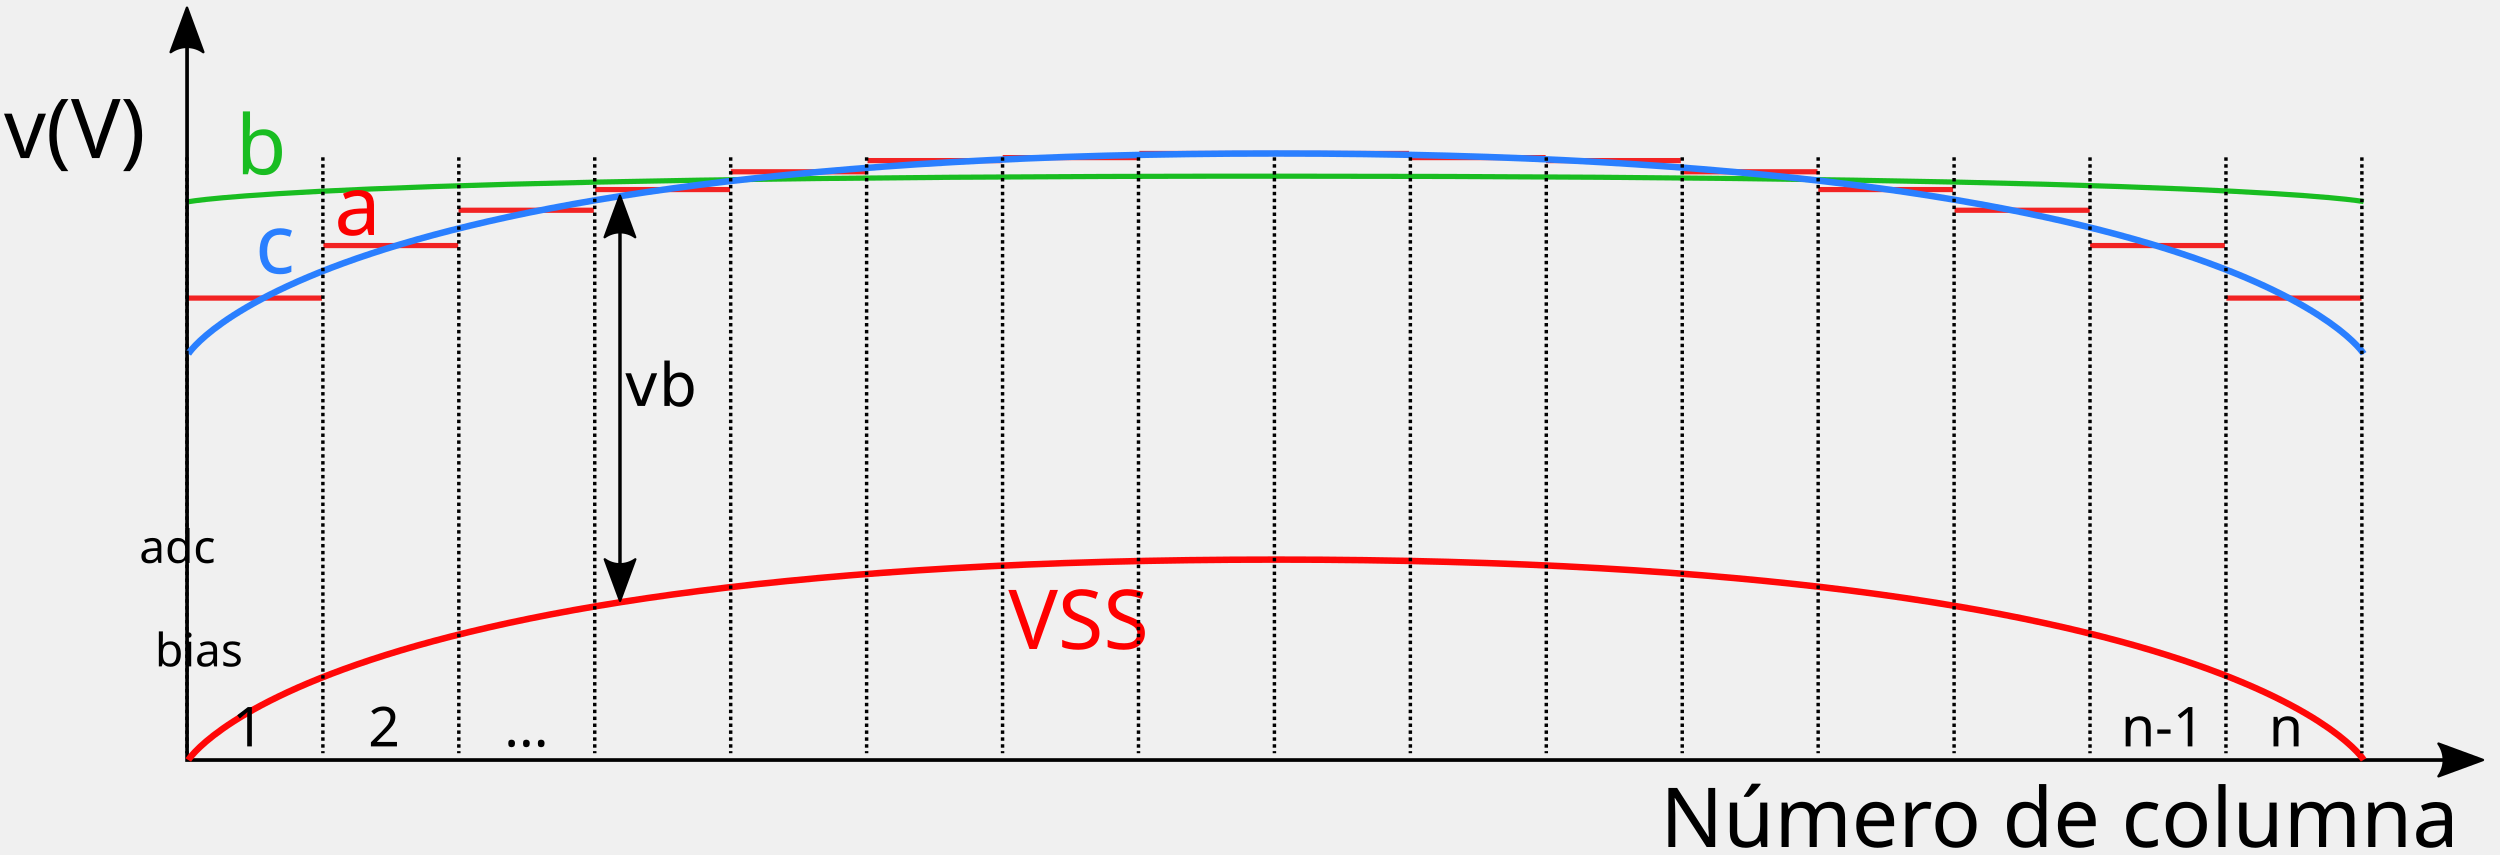
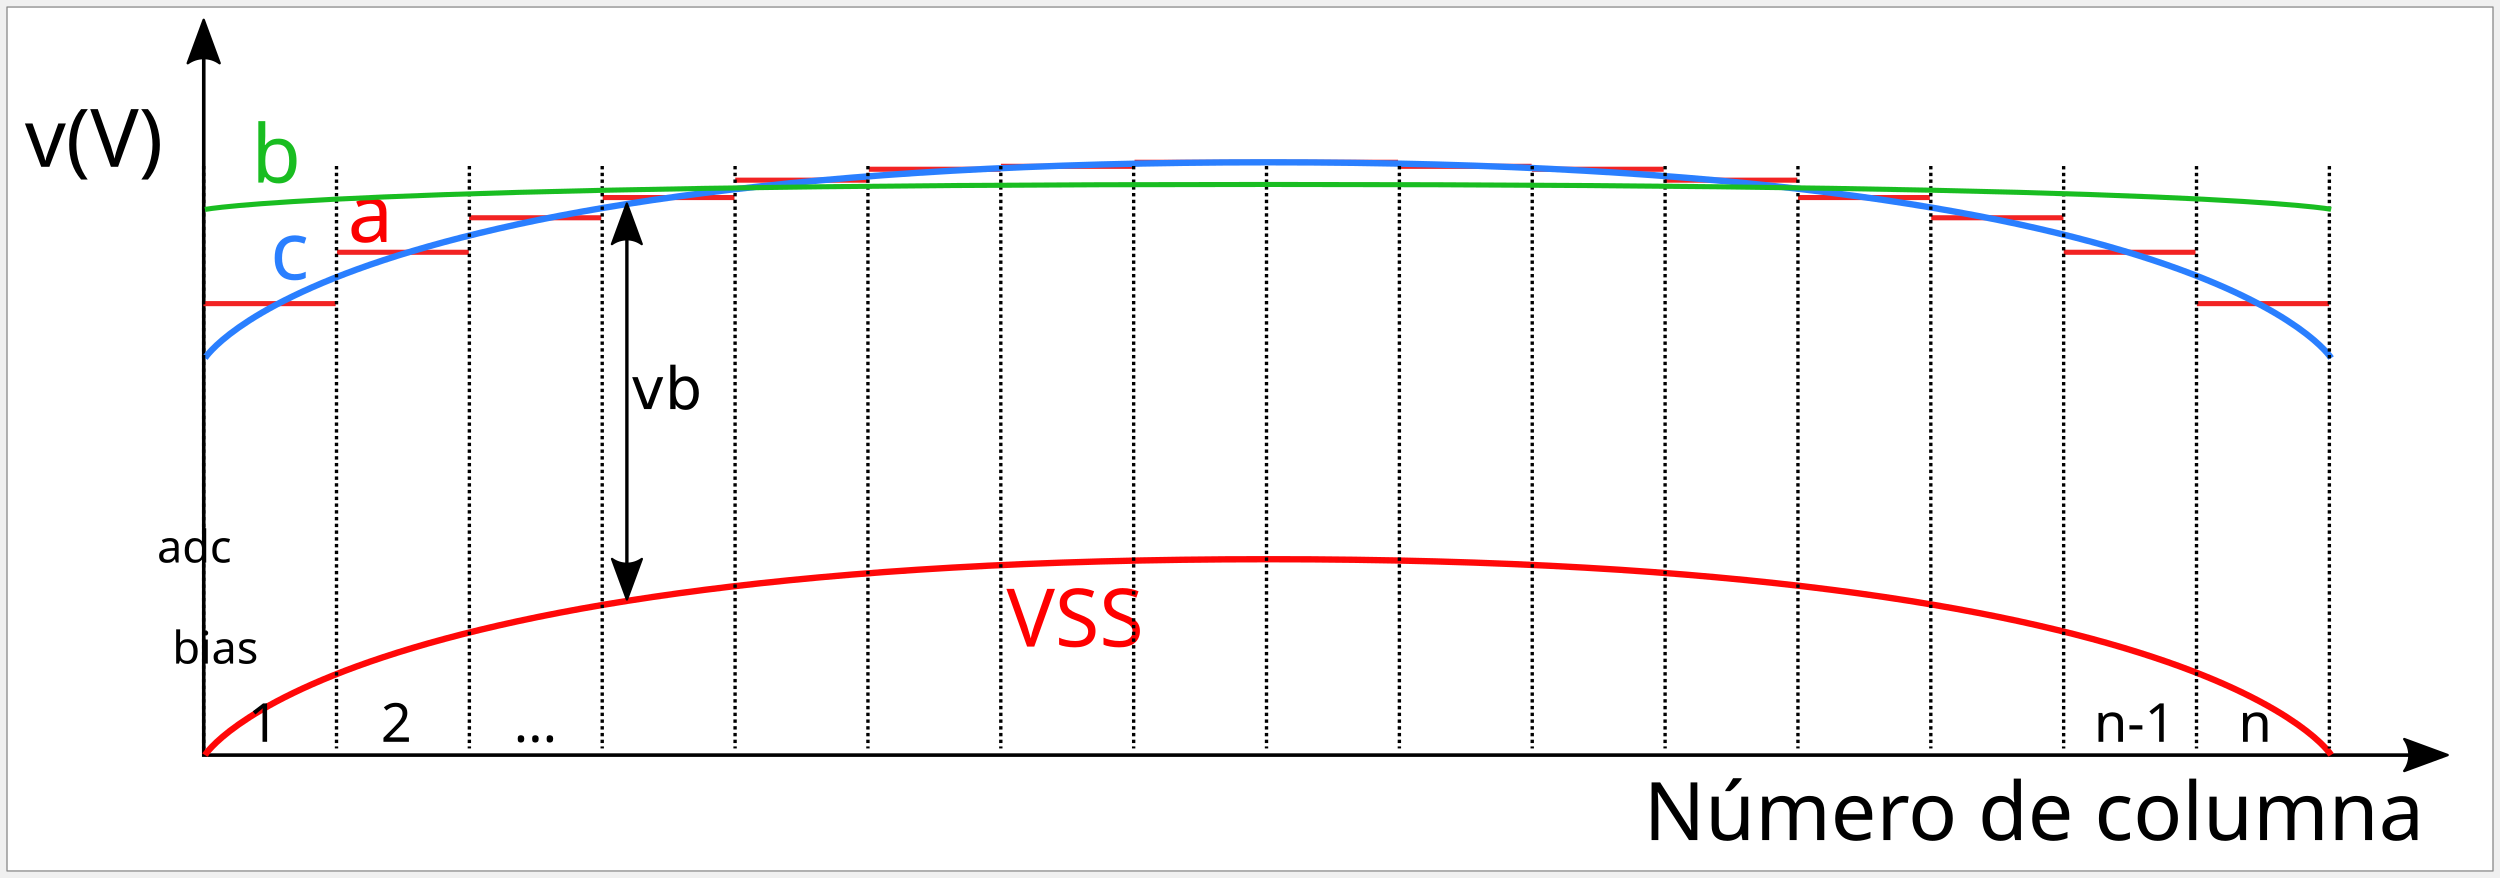
- <svg xmlns="http://www.w3.org/2000/svg" width="191.882mm" height="65.595mm" viewBox="0 0 191.882 65.595" version="1.1" id="svg8">
+ <svg xmlns="http://www.w3.org/2000/svg" width="196.325mm" height="68.947mm" viewBox="0 0 196.325 68.947" version="1.1" id="svg8">
  <defs id="defs2">
    <marker style="overflow:visible" id="marker3867" refX="0" refY="0" orient="auto">
      <path transform="matrix(1.1,0,0,1.1,1.1,0)" d="M 8.719,4.034 -2.207,0.016 8.719,-4.002 c -1.745,2.372 -1.735,5.617 -6e-7,8.035 z" style="fill:#000000;fill-opacity:1;fill-rule:evenodd;stroke:#000000;stroke-width:0.625;stroke-linejoin:round;stroke-opacity:1" id="path3865" />
    </marker>
    <marker style="overflow:visible" id="marker3827" refX="0" refY="0" orient="auto">
      <path transform="matrix(-1.1,0,0,-1.1,-1.1,0)" d="M 8.719,4.034 -2.207,0.016 8.719,-4.002 c -1.745,2.372 -1.735,5.617 -6e-7,8.035 z" style="fill:#000000;fill-opacity:1;fill-rule:evenodd;stroke:#000000;stroke-width:0.625;stroke-linejoin:round;stroke-opacity:1" id="path3825" />
    </marker>
    <marker orient="auto" refY="0" refX="0" id="Arrow2Lend" style="overflow:visible">
      <path id="path838" style="fill:#000000;fill-opacity:1;fill-rule:evenodd;stroke:#000000;stroke-width:0.625;stroke-linejoin:round;stroke-opacity:1" d="M 8.719,4.034 -2.207,0.016 8.719,-4.002 c -1.745,2.372 -1.735,5.617 -6e-7,8.035 z" transform="matrix(-1.1,0,0,-1.1,-1.1,0)" />
    </marker>
    <marker orient="auto" refY="0" refX="0" id="Arrow2Lstart" style="overflow:visible">
      <path id="path835" style="fill:#000000;fill-opacity:1;fill-rule:evenodd;stroke:#000000;stroke-width:0.625;stroke-linejoin:round;stroke-opacity:1" d="M 8.719,4.034 -2.207,0.016 8.719,-4.002 c -1.745,2.372 -1.735,5.617 -6e-7,8.035 z" transform="matrix(1.1,0,0,1.1,1.1,0)" />
    </marker>
  </defs>
-   <g id="layer1" transform="translate(-5.894947,-5.642346)">
-     <g transform="translate(-4.810852,-54.67294)" id="g3646-1">
-       <g id="g3675" transform="translate(0,21.69583)">
-         <path style="fill:none;stroke:#19bd21;stroke-width:0.4;stroke-linecap:butt;stroke-linejoin:miter;stroke-miterlimit:4;stroke-dasharray:none;stroke-opacity:1" d="m 25.156,54.106 c 0,0 9.528,-1.965 83.506,-1.965 73.978,0 83.462,1.953 83.462,1.953" id="path2085-6-2" />
-         <text xml:space="preserve" style="font-style:normal;font-variant:normal;font-weight:normal;font-stretch:normal;font-size:6.35px;line-height:1.25;font-family:sans-serif;-inkscape-font-specification:'sans-serif, Normal';font-variant-ligatures:normal;font-variant-caps:normal;font-variant-numeric:normal;font-feature-settings:normal;text-align:start;letter-spacing:0px;word-spacing:0px;writing-mode:lr-tb;text-anchor:start;fill:#19bd21;fill-opacity:1;stroke:none;stroke-width:0.265" x="28.8" y="51.996" id="text2505-7-9">
-           <tspan id="tspan2503-5-3" x="28.8" y="51.996" style="fill:#19bd21;fill-opacity:1;stroke-width:0.265">b</tspan>
-         </text>
-       </g>
+   <g id="layer1" transform="translate(-4.251078,-4.677946)">
+     <rect y="5.228" x="4.801" height="67.847" width="195.225" id="rect904" style="fill:#ffffff;fill-opacity:0.986;stroke:#878787;stroke-width:0.1;stroke-linecap:square;stroke-linejoin:round;stroke-miterlimit:4;stroke-dasharray:0.3, 0.1;stroke-dashoffset:0;stroke-opacity:1" />
+     <path style="fill:none;stroke:#000000;stroke-width:0.283;stroke-linecap:butt;stroke-linejoin:miter;stroke-miterlimit:4;stroke-dasharray:none;stroke-opacity:1;marker-start:url(#Arrow2Lstart);marker-end:url(#Arrow2Lend)" d="M 20.252,6.615 V 63.976 H 196.084" id="path815" />
+     <text xml:space="preserve" style="font-style:normal;font-variant:normal;font-weight:normal;font-stretch:normal;font-size:6.35px;line-height:1.25;font-family:sans-serif;-inkscape-font-specification:'sans-serif, Normal';font-variant-ligatures:normal;font-variant-caps:normal;font-variant-numeric:normal;font-feature-settings:normal;text-align:start;letter-spacing:0px;word-spacing:0px;writing-mode:lr-tb;text-anchor:start;fill:#000000;fill-opacity:1;stroke:none;stroke-width:0.265" x="6.206" y="17.776" id="text2485">
+       <tspan id="tspan2483" x="6.206" y="17.776" style="stroke-width:0.265">v(V)</tspan>
+     </text>
+     <text xml:space="preserve" style="font-style:normal;font-variant:normal;font-weight:normal;font-stretch:normal;font-size:6.35px;line-height:1.25;font-family:sans-serif;-inkscape-font-specification:'sans-serif, Normal';font-variant-ligatures:normal;font-variant-caps:normal;font-variant-numeric:normal;font-feature-settings:normal;text-align:start;letter-spacing:0px;word-spacing:0px;writing-mode:lr-tb;text-anchor:start;fill:#000000;fill-opacity:1;stroke:none;stroke-width:0.265" x="133.339" y="70.648" id="text2501">
+       <tspan id="tspan2499" x="133.339" y="70.648" style="stroke-width:0.265">Número de columna</tspan>
+     </text>
+     <g id="g2510" transform="translate(0.09340999)">
+       <path id="path2085" d="m 20.252,63.976 c 0,0 9.528,-15.383 83.506,-15.383 73.978,0 83.462,15.371 83.462,15.371" style="fill:none;stroke:#ff0808;stroke-width:0.5;stroke-linecap:butt;stroke-linejoin:miter;stroke-miterlimit:4;stroke-dasharray:none;stroke-opacity:1" />
+       <text id="text2505" y="55.451" x="83.193" style="font-style:normal;font-variant:normal;font-weight:normal;font-stretch:normal;font-size:6.35px;line-height:1.25;font-family:sans-serif;-inkscape-font-specification:'sans-serif, Normal';font-variant-ligatures:normal;font-variant-caps:normal;font-variant-numeric:normal;font-feature-settings:normal;text-align:start;letter-spacing:0px;word-spacing:0px;writing-mode:lr-tb;text-anchor:start;fill:#ff0000;fill-opacity:1;stroke:none;stroke-width:0.265" xml:space="preserve">
+         <tspan style="fill:#ff0000;stroke-width:0.265" y="55.451" x="83.193" id="tspan2503">VSS</tspan>
+       </text>
    </g>
    <g id="g3815" style="stroke:#f22323;stroke-opacity:1" transform="translate(-4.810852,-32.07234)">
      <path id="path2536-8" d="M 35.53,56.561 H 45.875" style="fill:none;stroke:#f22323;stroke-width:0.4;stroke-linecap:butt;stroke-linejoin:miter;stroke-miterlimit:4;stroke-dasharray:none;stroke-opacity:1" />
      <path style="fill:none;stroke:#f22323;stroke-width:0.4;stroke-linecap:butt;stroke-linejoin:miter;stroke-miterlimit:4;stroke-dasharray:none;stroke-opacity:1" d="M 25.04,60.594 H 35.419" id="path2536" />
      <path style="fill:none;stroke:#f22323;stroke-width:0.4;stroke-linecap:butt;stroke-linejoin:miter;stroke-miterlimit:4;stroke-dasharray:none;stroke-opacity:1" d="M 45.903,53.852 H 56.282" id="path2536-9" />
      <path id="path2536-8-0" d="M 56.393,52.264 H 66.739" style="fill:none;stroke:#f22323;stroke-width:0.4;stroke-linecap:butt;stroke-linejoin:miter;stroke-miterlimit:4;stroke-dasharray:none;stroke-opacity:1" />
      <path id="path2536-8-8" d="M 77.293,50.041 H 87.638" style="fill:none;stroke:#f22323;stroke-width:0.4;stroke-linecap:butt;stroke-linejoin:miter;stroke-miterlimit:4;stroke-dasharray:none;stroke-opacity:1" />
      <path style="fill:none;stroke:#f22323;stroke-width:0.4;stroke-linecap:butt;stroke-linejoin:miter;stroke-miterlimit:4;stroke-dasharray:none;stroke-opacity:1" d="M 66.803,50.899 H 77.182" id="path2536-85" />
      <path style="fill:none;stroke:#f22323;stroke-width:0.4;stroke-linecap:butt;stroke-linejoin:miter;stroke-miterlimit:4;stroke-dasharray:none;stroke-opacity:1" d="M 87.666,49.811 H 98.045" id="path2536-9-0" />
      <path id="path2536-8-0-9" d="M 98.156,49.494 H 108.502" style="fill:none;stroke:#f22323;stroke-width:0.4;stroke-linecap:butt;stroke-linejoin:miter;stroke-miterlimit:4;stroke-dasharray:none;stroke-opacity:1" />
      <path id="path2536-8-5" d="M 181.474,56.561 H 171.129" style="fill:none;stroke:#f22323;stroke-width:0.4;stroke-linecap:butt;stroke-linejoin:miter;stroke-miterlimit:4;stroke-dasharray:none;stroke-opacity:1" />
      <path style="fill:none;stroke:#f22323;stroke-width:0.4;stroke-linecap:butt;stroke-linejoin:miter;stroke-miterlimit:4;stroke-dasharray:none;stroke-opacity:1" d="M 191.964,60.594 H 181.585" id="path2536-6" />
      <path style="fill:none;stroke:#f22323;stroke-width:0.4;stroke-linecap:butt;stroke-linejoin:miter;stroke-miterlimit:4;stroke-dasharray:none;stroke-opacity:1" d="M 171.101,53.852 H 160.722" id="path2536-9-1" />
      <path id="path2536-8-0-1" d="M 160.611,52.264 H 150.265" style="fill:none;stroke:#f22323;stroke-width:0.4;stroke-linecap:butt;stroke-linejoin:miter;stroke-miterlimit:4;stroke-dasharray:none;stroke-opacity:1" />
      <path id="path2536-8-8-5" d="M 139.711,50.041 H 129.365" style="fill:none;stroke:#f22323;stroke-width:0.4;stroke-linecap:butt;stroke-linejoin:miter;stroke-miterlimit:4;stroke-dasharray:none;stroke-opacity:1" />
      <path style="fill:none;stroke:#f22323;stroke-width:0.4;stroke-linecap:butt;stroke-linejoin:miter;stroke-miterlimit:4;stroke-dasharray:none;stroke-opacity:1" d="M 150.201,50.899 H 139.822" id="path2536-85-9" />
      <path style="fill:none;stroke:#f22323;stroke-width:0.4;stroke-linecap:butt;stroke-linejoin:miter;stroke-miterlimit:4;stroke-dasharray:none;stroke-opacity:1" d="M 129.337,49.811 H 118.958" id="path2536-9-0-8" />
      <path id="path2536-8-0-9-4" d="M 118.847,49.494 H 108.502" style="fill:none;stroke:#f22323;stroke-width:0.4;stroke-linecap:butt;stroke-linejoin:miter;stroke-miterlimit:4;stroke-dasharray:none;stroke-opacity:1" />
      <text id="text3795" y="55.751" x="36.362" style="font-style:normal;font-variant:normal;font-weight:normal;font-stretch:normal;font-size:6.35px;line-height:1.25;font-family:sans-serif;-inkscape-font-specification:'sans-serif, Normal';font-variant-ligatures:normal;font-variant-caps:normal;font-variant-numeric:normal;font-feature-settings:normal;text-align:start;letter-spacing:0px;word-spacing:0px;writing-mode:lr-tb;text-anchor:start;fill:#fb0000;fill-opacity:1;stroke:#f22323;stroke-width:0;stroke-miterlimit:4;stroke-dasharray:none;stroke-opacity:1" xml:space="preserve">
        <tspan style="fill:#fb0000;fill-opacity:1;stroke:#f22323;stroke-width:0;stroke-miterlimit:4;stroke-dasharray:none;stroke-opacity:1" y="55.751" x="36.362" id="tspan3793">a</tspan>
-       </text>
-     </g>
-     <g id="g4200" transform="translate(-4.810852,-32.07234)">
-       <path id="path815" d="M 25.063,38.688 V 96.049 H 200.895" style="fill:none;stroke:#000000;stroke-width:0.283;stroke-linecap:butt;stroke-linejoin:miter;stroke-miterlimit:4;stroke-dasharray:none;stroke-opacity:1;marker-start:url(#Arrow2Lstart);marker-end:url(#Arrow2Lend)" />
-       <text id="text2485" y="49.848" x="11.017" style="font-style:normal;font-variant:normal;font-weight:normal;font-stretch:normal;font-size:6.35px;line-height:1.25;font-family:sans-serif;-inkscape-font-specification:'sans-serif, Normal';font-variant-ligatures:normal;font-variant-caps:normal;font-variant-numeric:normal;font-feature-settings:normal;text-align:start;letter-spacing:0px;word-spacing:0px;writing-mode:lr-tb;text-anchor:start;fill:#000000;fill-opacity:1;stroke:none;stroke-width:0.265" xml:space="preserve">
-         <tspan style="stroke-width:0.265" y="49.848" x="11.017" id="tspan2483">v(V)</tspan>
-       </text>
-       <text id="text2501" y="102.72" x="138.15" style="font-style:normal;font-variant:normal;font-weight:normal;font-stretch:normal;font-size:6.35px;line-height:1.25;font-family:sans-serif;-inkscape-font-specification:'sans-serif, Normal';font-variant-ligatures:normal;font-variant-caps:normal;font-variant-numeric:normal;font-feature-settings:normal;text-align:start;letter-spacing:0px;word-spacing:0px;writing-mode:lr-tb;text-anchor:start;fill:#000000;fill-opacity:1;stroke:none;stroke-width:0.265" xml:space="preserve">
-         <tspan style="stroke-width:0.265" y="102.72" x="138.15" id="tspan2499">Número de columna</tspan>
-       </text>
-     </g>
-     <g id="g2510" transform="translate(0.09340999)">
-       <path id="path2085" d="m 20.252,63.976 c 0,0 9.528,-15.383 83.506,-15.383 73.978,0 83.462,15.371 83.462,15.371" style="fill:none;stroke:#ff0808;stroke-width:0.5;stroke-linecap:butt;stroke-linejoin:miter;stroke-miterlimit:4;stroke-dasharray:none;stroke-opacity:1" />
-       <text id="text2505" y="55.451" x="83.193" style="font-style:normal;font-variant:normal;font-weight:normal;font-stretch:normal;font-size:6.35px;line-height:1.25;font-family:sans-serif;-inkscape-font-specification:'sans-serif, Normal';font-variant-ligatures:normal;font-variant-caps:normal;font-variant-numeric:normal;font-feature-settings:normal;text-align:start;letter-spacing:0px;word-spacing:0px;writing-mode:lr-tb;text-anchor:start;fill:#ff0000;fill-opacity:1;stroke:none;stroke-width:0.265" xml:space="preserve">
-         <tspan style="fill:#ff0000;stroke-width:0.265" y="55.451" x="83.193" id="tspan2503">VSS</tspan>
      </text>
    </g>
    <g id="g3646" transform="translate(-4.810852,31.42766)">
      <g id="g3680" transform="translate(0,-21.16667)" style="stroke-width:0.1;stroke-miterlimit:4;stroke-dasharray:none">
        <g id="g3685" transform="translate(0,17.99167)" style="stroke-width:0.1;stroke-miterlimit:4;stroke-dasharray:none">
          <text id="text2505-7" y="-1.626" x="30.288" style="font-style:normal;font-variant:normal;font-weight:normal;font-stretch:normal;font-size:6.35px;line-height:1.25;font-family:sans-serif;-inkscape-font-specification:'sans-serif, Normal';font-variant-ligatures:normal;font-variant-caps:normal;font-variant-numeric:normal;font-feature-settings:normal;text-align:start;letter-spacing:0px;word-spacing:0px;writing-mode:lr-tb;text-anchor:start;fill:#2a7fff;fill-opacity:1;stroke:none;stroke-width:0.1;stroke-miterlimit:4;stroke-dasharray:none" xml:space="preserve">
            <tspan style="fill:#2a7fff;stroke-width:0.1;stroke-miterlimit:4;stroke-dasharray:none" y="-1.626" x="30.288" id="tspan2503-5">c</tspan>
          </text>
          <path id="path2085-6" d="m 25.156,4.553 c 0,0 9.528,-15.383 83.506,-15.383 73.978,0 83.462,15.371 83.462,15.371" style="fill:none;stroke:#2a7fff;stroke-width:0.5;stroke-linecap:butt;stroke-linejoin:miter;stroke-miterlimit:4;stroke-dasharray:none;stroke-opacity:1" />
        </g>
      </g>
    </g>
    <text id="text2569" y="48.852" x="25.291" style="font-style:normal;font-variant:normal;font-weight:normal;font-stretch:normal;font-size:6.35px;line-height:1.25;font-family:sans-serif;-inkscape-font-specification:'sans-serif, Normal';font-variant-ligatures:normal;font-variant-caps:normal;font-variant-numeric:normal;font-feature-settings:normal;text-align:center;letter-spacing:0px;word-spacing:0px;writing-mode:lr-tb;text-anchor:middle;fill:#000000;fill-opacity:1;stroke:none;stroke-width:0.265" xml:space="preserve">
      <tspan style="font-size:3.528px;line-height:0.75;text-align:center;text-anchor:middle;stroke-width:0.265" y="48.852" x="25.291" id="tspan2567">adc</tspan>
      <tspan id="tspan2571" style="font-size:3.528px;line-height:0.75;text-align:center;text-anchor:middle;stroke-width:0.265" y="56.79" x="25.291">bias</tspan>
    </text>
    <text id="text2575" y="62.932" x="23.725" style="font-style:normal;font-variant:normal;font-weight:normal;font-stretch:normal;font-size:6.35px;line-height:1.25;font-family:sans-serif;-inkscape-font-specification:'sans-serif, Normal';font-variant-ligatures:normal;font-variant-caps:normal;font-variant-numeric:normal;font-feature-settings:normal;text-align:start;letter-spacing:0px;word-spacing:0px;writing-mode:lr-tb;text-anchor:start;fill:#000000;fill-opacity:1;stroke:none;stroke-width:0.265" xml:space="preserve">
      <tspan style="font-size:4.233px;stroke-width:0.265" y="62.932" x="23.725" id="tspan2573">1</tspan>
    </text>
    <text id="text2575-1" y="62.932" x="34.159" style="font-style:normal;font-variant:normal;font-weight:normal;font-stretch:normal;font-size:6.35px;line-height:1.25;font-family:sans-serif;-inkscape-font-specification:'sans-serif, Normal';font-variant-ligatures:normal;font-variant-caps:normal;font-variant-numeric:normal;font-feature-settings:normal;text-align:start;letter-spacing:0px;word-spacing:0px;writing-mode:lr-tb;text-anchor:start;fill:#000000;fill-opacity:1;stroke:none;stroke-width:0.265" xml:space="preserve">
      <tspan style="font-size:4.233px;stroke-width:0.265" y="62.932" x="34.159" id="tspan2573-2">2</tspan>
    </text>
    <text id="text2575-0" y="62.932" x="44.592" style="font-style:normal;font-variant:normal;font-weight:normal;font-stretch:normal;font-size:6.35px;line-height:1.25;font-family:sans-serif;-inkscape-font-specification:'sans-serif, Normal';font-variant-ligatures:normal;font-variant-caps:normal;font-variant-numeric:normal;font-feature-settings:normal;text-align:start;letter-spacing:0px;word-spacing:0px;writing-mode:lr-tb;text-anchor:start;fill:#000000;fill-opacity:1;stroke:none;stroke-width:0.265" xml:space="preserve">
      <tspan style="font-size:4.233px;stroke-width:0.265" y="62.932" x="44.592" id="tspan2573-6">...</tspan>
    </text>
    <text id="text2575-9-1" y="62.932" x="180.036" style="font-style:normal;font-variant:normal;font-weight:normal;font-stretch:normal;font-size:6.35px;line-height:1.25;font-family:sans-serif;-inkscape-font-specification:'sans-serif, Normal';font-variant-ligatures:normal;font-variant-caps:normal;font-variant-numeric:normal;font-feature-settings:normal;text-align:start;letter-spacing:0px;word-spacing:0px;writing-mode:lr-tb;text-anchor:start;fill:#000000;fill-opacity:1;stroke:none;stroke-width:0.265" xml:space="preserve">
      <tspan style="font-size:4.233px;stroke-width:0.265" y="62.932" x="180.036" id="tspan2573-22-5">n</tspan>
    </text>
    <g id="g3640" transform="translate(-4.810852,-32.07234)">
      <path id="path2538-2-6-6-8" style="fill:none;stroke:#000000;stroke-width:0.265;stroke-linecap:butt;stroke-linejoin:miter;stroke-miterlimit:4;stroke-dasharray:0.265, 0.265;stroke-dashoffset:0;stroke-opacity:1" d="M 191.987,49.791 V 95.529 M 181.554,49.791 V 95.529 M 171.12,49.791 v 45.739 m -10.432,-45.743 V 95.525 M 150.255,49.787 V 95.525 M 129.388,49.787 V 95.525 M 139.822,49.787 V 95.525 M 118.955,49.787 V 95.525 M 77.221,49.787 V 95.525 M 56.354,49.787 V 95.525 M 108.521,49.787 V 95.525 M 98.088,49.787 V 95.525 M 87.655,49.787 V 95.525 M 66.788,49.787 V 95.525 M 45.921,49.787 V 95.525 M 35.488,49.787 V 95.525 M 25.054,49.787 v 45.739" />
    </g>
+     <g transform="translate(-4.810852,-54.67294)" id="g3646-1">
+       <g id="g3675" transform="translate(0,21.69583)">
+         <path style="fill:none;stroke:#19bd21;stroke-width:0.4;stroke-linecap:butt;stroke-linejoin:miter;stroke-miterlimit:4;stroke-dasharray:none;stroke-opacity:1" d="m 25.156,54.106 c 0,0 9.528,-1.965 83.506,-1.965 73.978,0 83.462,1.953 83.462,1.953" id="path2085-6-2" />
+         <text xml:space="preserve" style="font-style:normal;font-variant:normal;font-weight:normal;font-stretch:normal;font-size:6.35px;line-height:1.25;font-family:sans-serif;-inkscape-font-specification:'sans-serif, Normal';font-variant-ligatures:normal;font-variant-caps:normal;font-variant-numeric:normal;font-feature-settings:normal;text-align:start;letter-spacing:0px;word-spacing:0px;writing-mode:lr-tb;text-anchor:start;fill:#19bd21;fill-opacity:1;stroke:none;stroke-width:0.265" x="28.8" y="51.996" id="text2505-7-9">
+           <tspan id="tspan2503-5-3" x="28.8" y="51.996" style="fill:#19bd21;fill-opacity:1;stroke-width:0.265">b</tspan>
+         </text>
+       </g>
+     </g>
    <text id="text2575-9-1-9" y="62.932" x="168.686" style="font-style:normal;font-variant:normal;font-weight:normal;font-stretch:normal;font-size:6.35px;line-height:1.25;font-family:sans-serif;-inkscape-font-specification:'sans-serif, Normal';font-variant-ligatures:normal;font-variant-caps:normal;font-variant-numeric:normal;font-feature-settings:normal;text-align:start;letter-spacing:0px;word-spacing:0px;writing-mode:lr-tb;text-anchor:start;fill:#000000;fill-opacity:1;stroke:none;stroke-width:0.265" xml:space="preserve">
      <tspan style="font-size:4.233px;stroke-width:0.265" y="62.932" x="168.686" id="tspan2573-22-5-4">n-1</tspan>
    </text>
    <g id="g3972" transform="translate(-4.810852,-32.07234)">
      <path id="path3817" d="M 58.291,53.087 V 83.477" style="fill:none;stroke:#000000;stroke-width:0.265px;stroke-linecap:butt;stroke-linejoin:miter;stroke-opacity:1;marker-start:url(#marker3867);marker-end:url(#marker3827)" />
      <g aria-label="vb" style="font-style:normal;font-variant:normal;font-weight:normal;font-stretch:normal;font-size:6.35px;line-height:1.25;font-family:sans-serif;-inkscape-font-specification:'sans-serif, Normal';font-variant-ligatures:normal;font-variant-caps:normal;font-variant-numeric:normal;font-feature-settings:normal;text-align:start;letter-spacing:0px;word-spacing:0px;writing-mode:lr-tb;text-anchor:start;fill:#000000;fill-opacity:1;stroke:none;stroke-width:0.265" id="text3931">
        <path d="m 58.704,66.364 h 0.437 l 0.784,2.105 0.784,-2.105 h 0.437 l -0.941,2.508 h -0.56 z" style="font-size:4.586px;stroke-width:0.265" id="path3974" />
        <path d="m 63.514,67.621 q 0,-0.455 -0.188,-0.712 -0.186,-0.26 -0.513,-0.26 -0.327,0 -0.515,0.26 -0.186,0.258 -0.186,0.712 0,0.455 0.186,0.714 0.188,0.258 0.515,0.258 0.327,0 0.513,-0.258 0.188,-0.26 0.188,-0.714 z m -1.402,-0.876 q 0.13,-0.224 0.327,-0.331 0.199,-0.11 0.475,-0.11 0.457,0 0.741,0.363 0.287,0.363 0.287,0.954 0,0.591 -0.287,0.954 -0.284,0.363 -0.741,0.363 -0.275,0 -0.475,-0.107 -0.197,-0.11 -0.327,-0.334 v 0.376 h -0.414 v -3.484 h 0.414 z" style="font-size:4.586px;stroke-width:0.265" id="path3976" />
      </g>
    </g>
  </g>
</svg>
